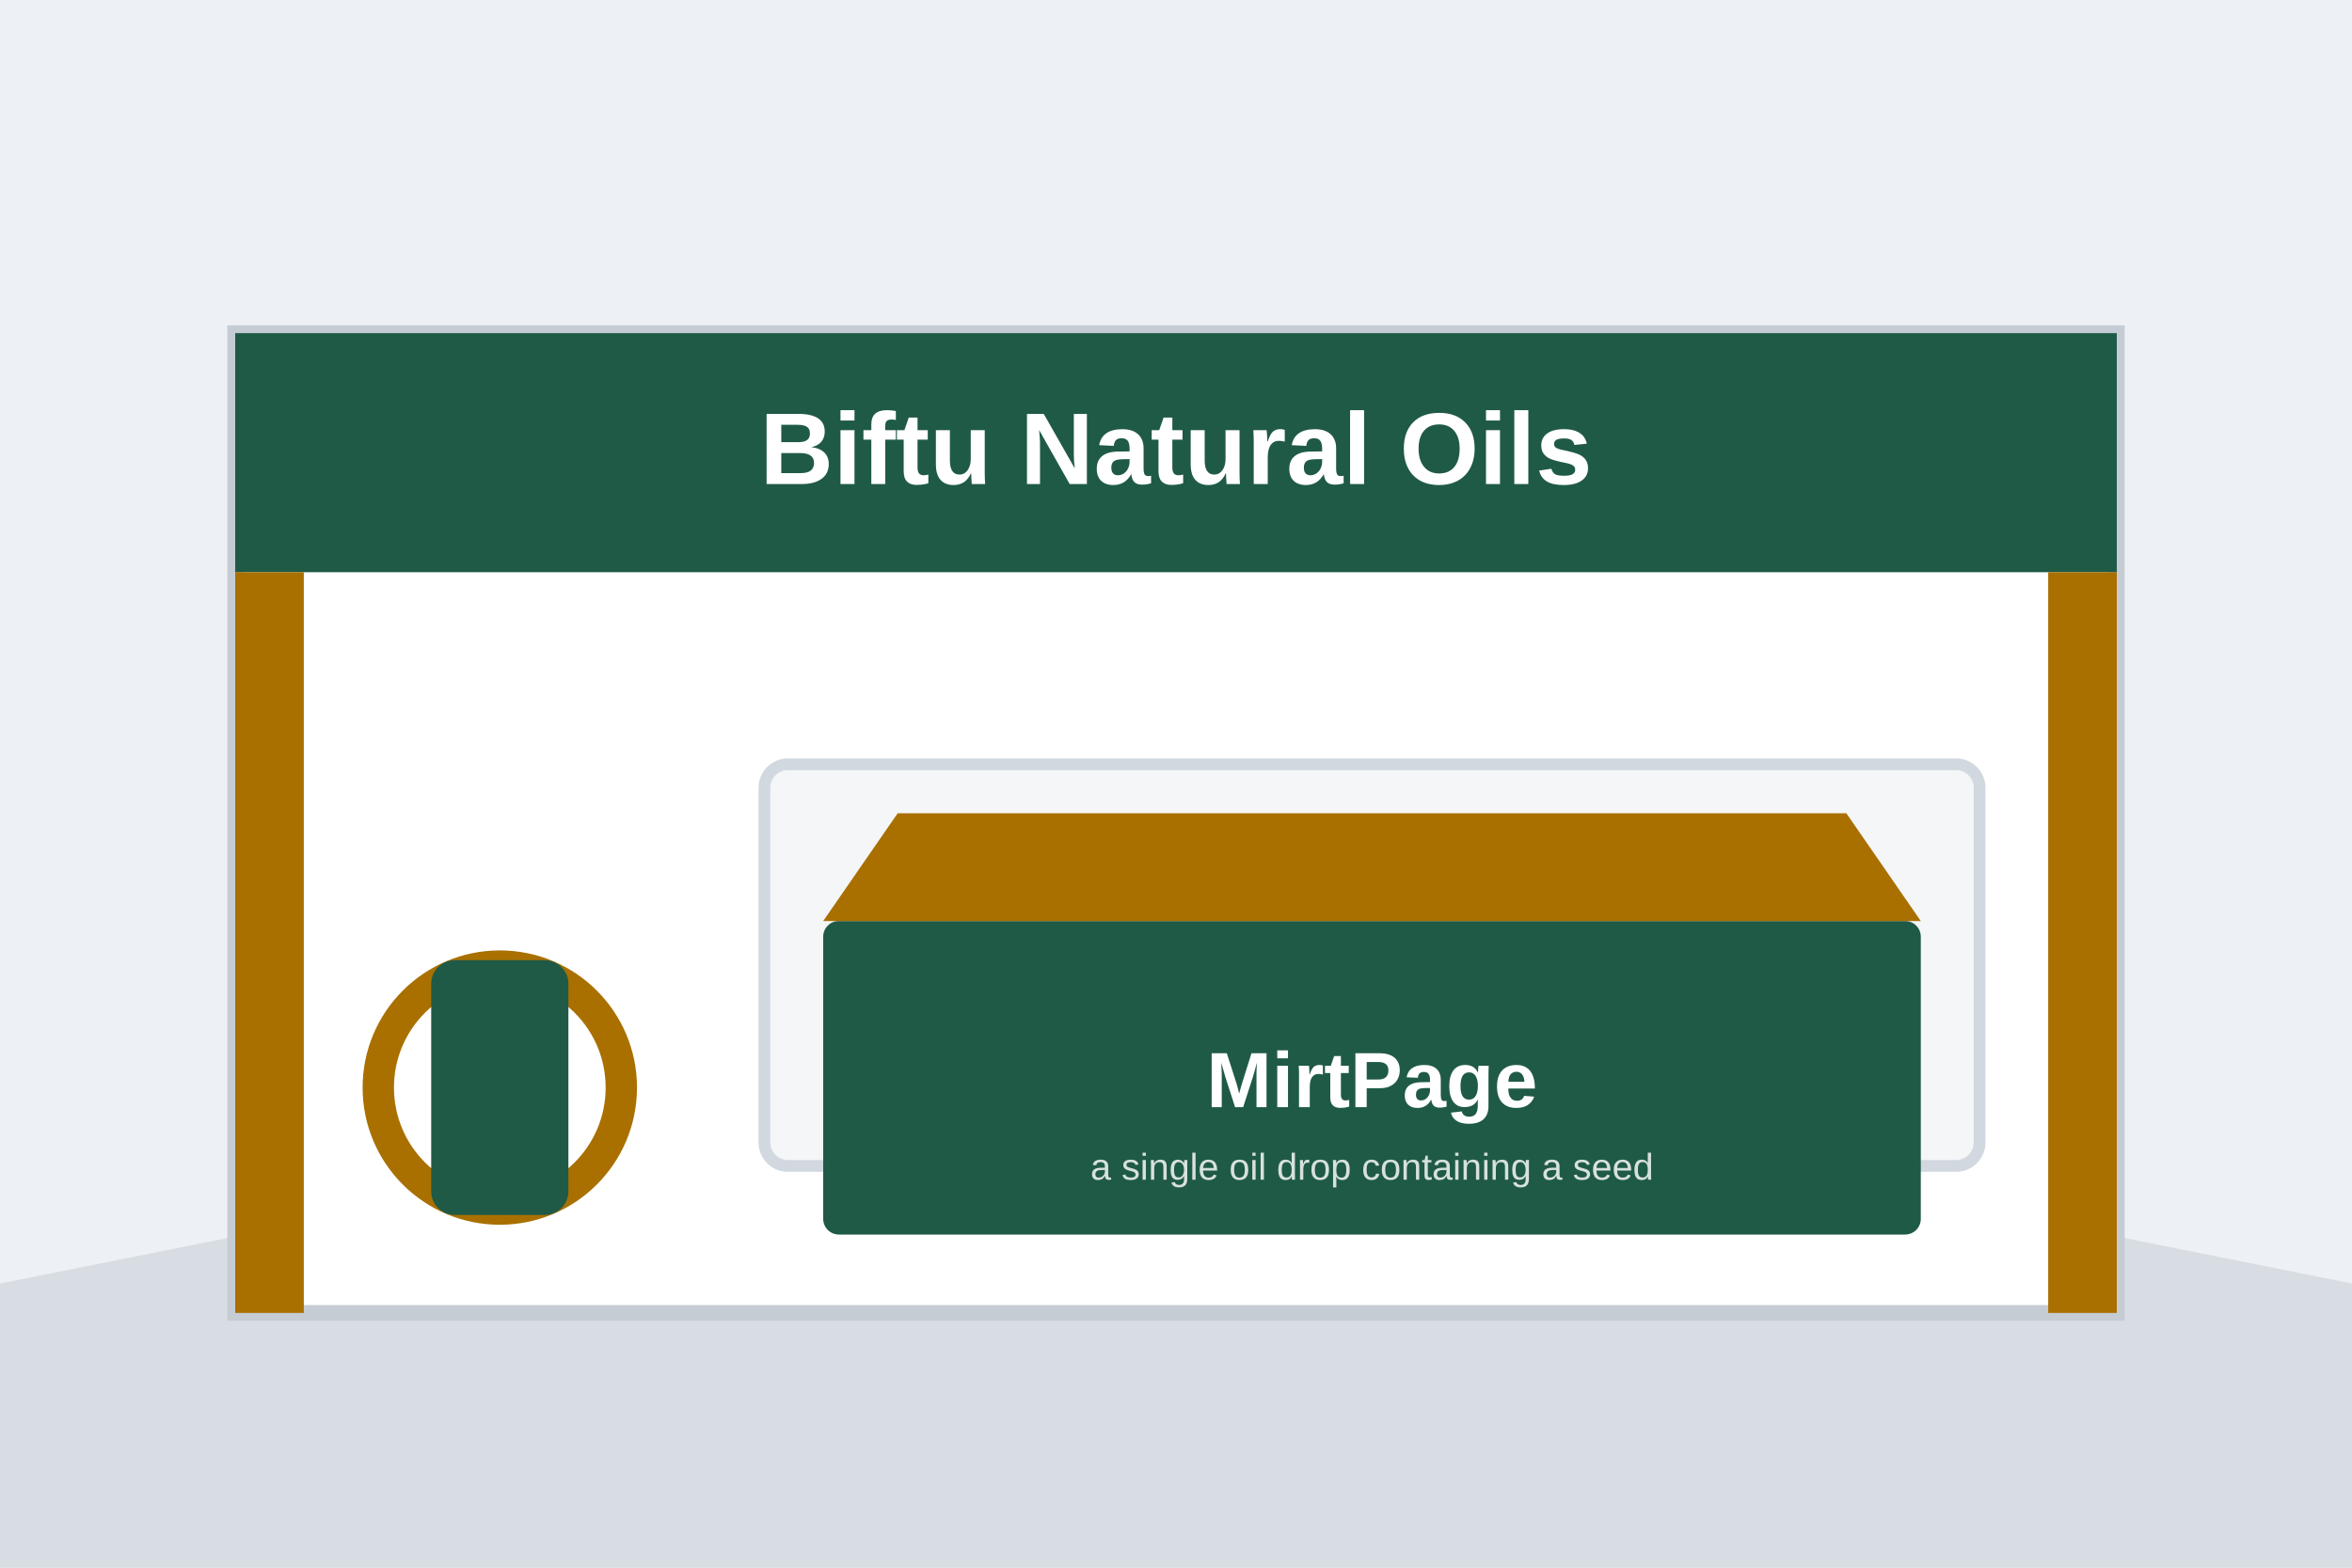
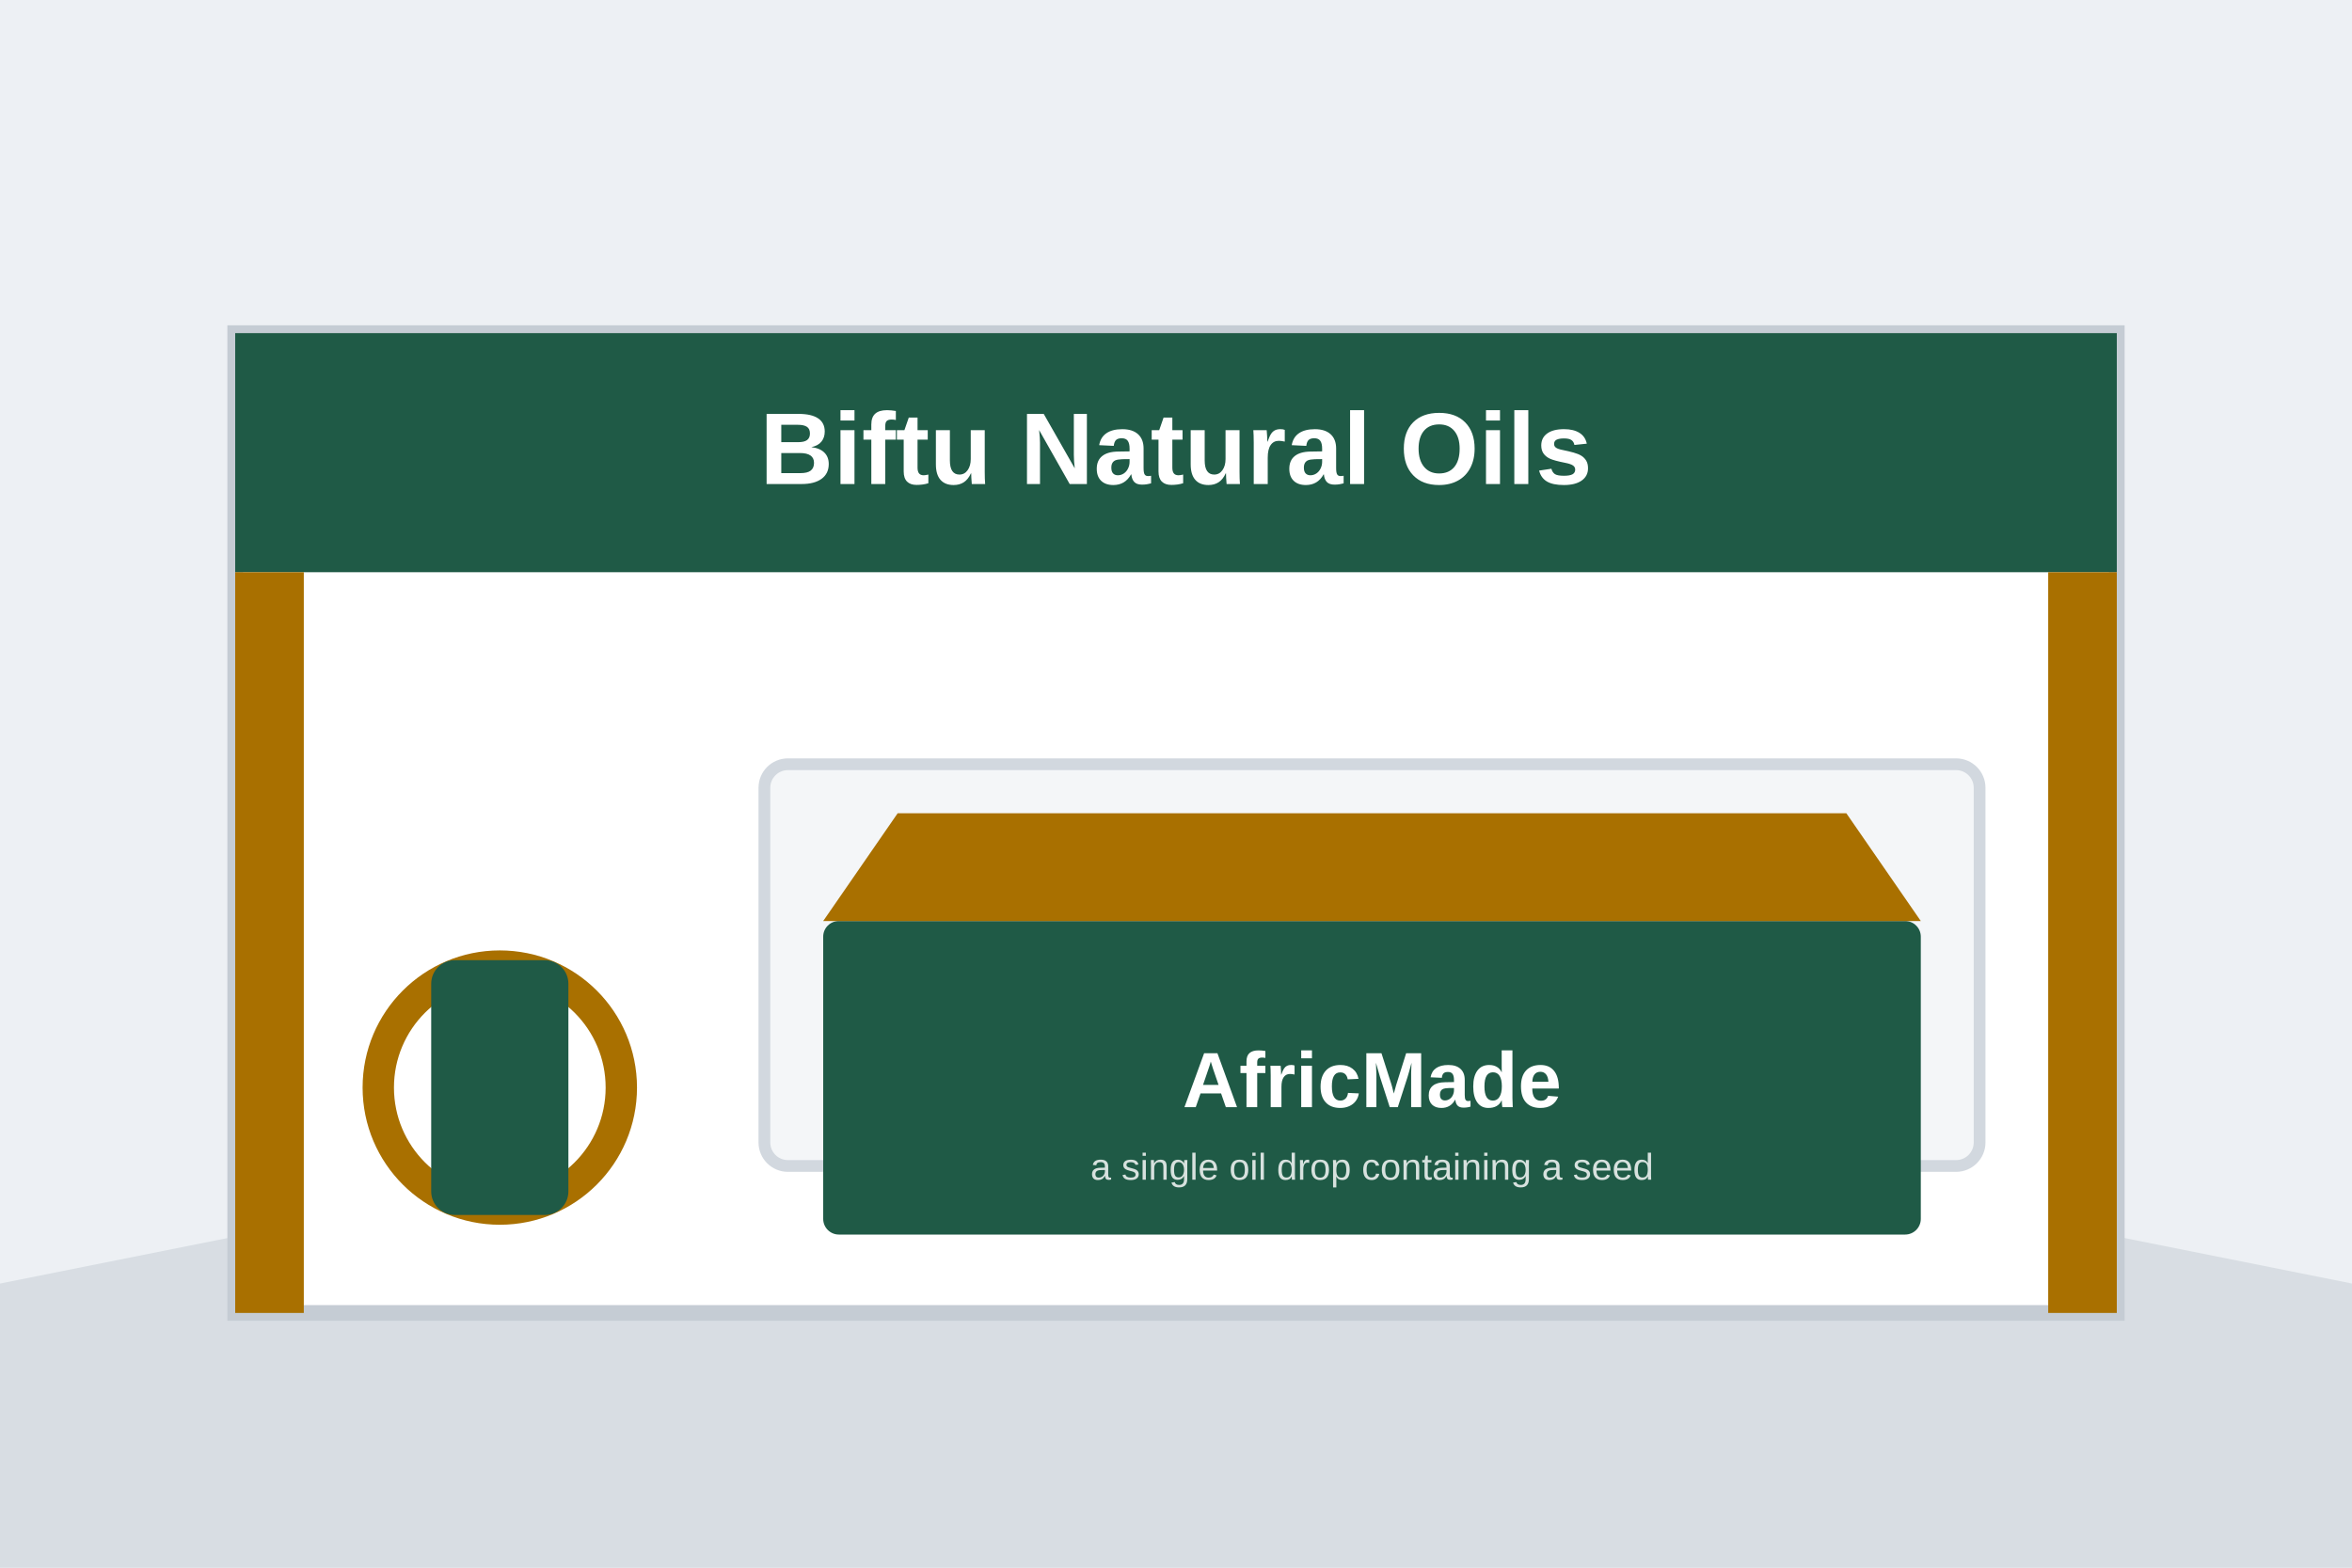
<svg xmlns="http://www.w3.org/2000/svg" viewBox="0 0 1200 800" role="img" aria-label="Illustrative booth for Biftu Natural Oils">
  <rect width="1200" height="800" fill="#edf0f4" />
  <path d="M0 655L600 535l600 120v145H0z" fill="#d8dde3" />
  <path d="M120 170h960v500H120z" fill="#ffffff" stroke="#c5ccd4" stroke-width="8" />
  <path d="M120 170h960v122H120z" fill="#1f5a46" />
  <path d="M120 292h35v378h-35zM1045 292h35v378h-35z" fill="#a97000" />
  <rect x="390" y="390" width="620" height="205" rx="12" fill="#f4f6f8" stroke="#d2d8df" stroke-width="6" />
  <rect x="420" y="470" width="560" height="160" rx="8" fill="#1f5a46" />
  <path d="M420 470h560l-38-55H458z" fill="#a97000" />
  <circle cx="255" cy="555" r="62" fill="#ffffff" stroke="#a97000" stroke-width="16" />
  <rect x="220" y="490" width="70" height="130" rx="12" fill="#1f5a46" />
  <text x="600" y="247" text-anchor="middle" font-family="Arial, Helvetica, sans-serif" font-size="52" font-weight="800" fill="#ffffff">Biftu Natural Oils</text>
-   <text x="700" y="565" text-anchor="middle" font-family="Arial, Helvetica, sans-serif" font-size="40" font-weight="700" fill="#ffffff">MirtPage</text>
+   <text x="700" y="565" text-anchor="middle" font-family="Arial, Helvetica, sans-serif" font-size="40" font-weight="700" fill="#ffffff">AfricMade</text>
  <text x="700" y="602" text-anchor="middle" font-family="Arial, Helvetica, sans-serif" font-size="19" fill="#ffffff" opacity=".82">a single oil drop containing a seed</text>
</svg>
